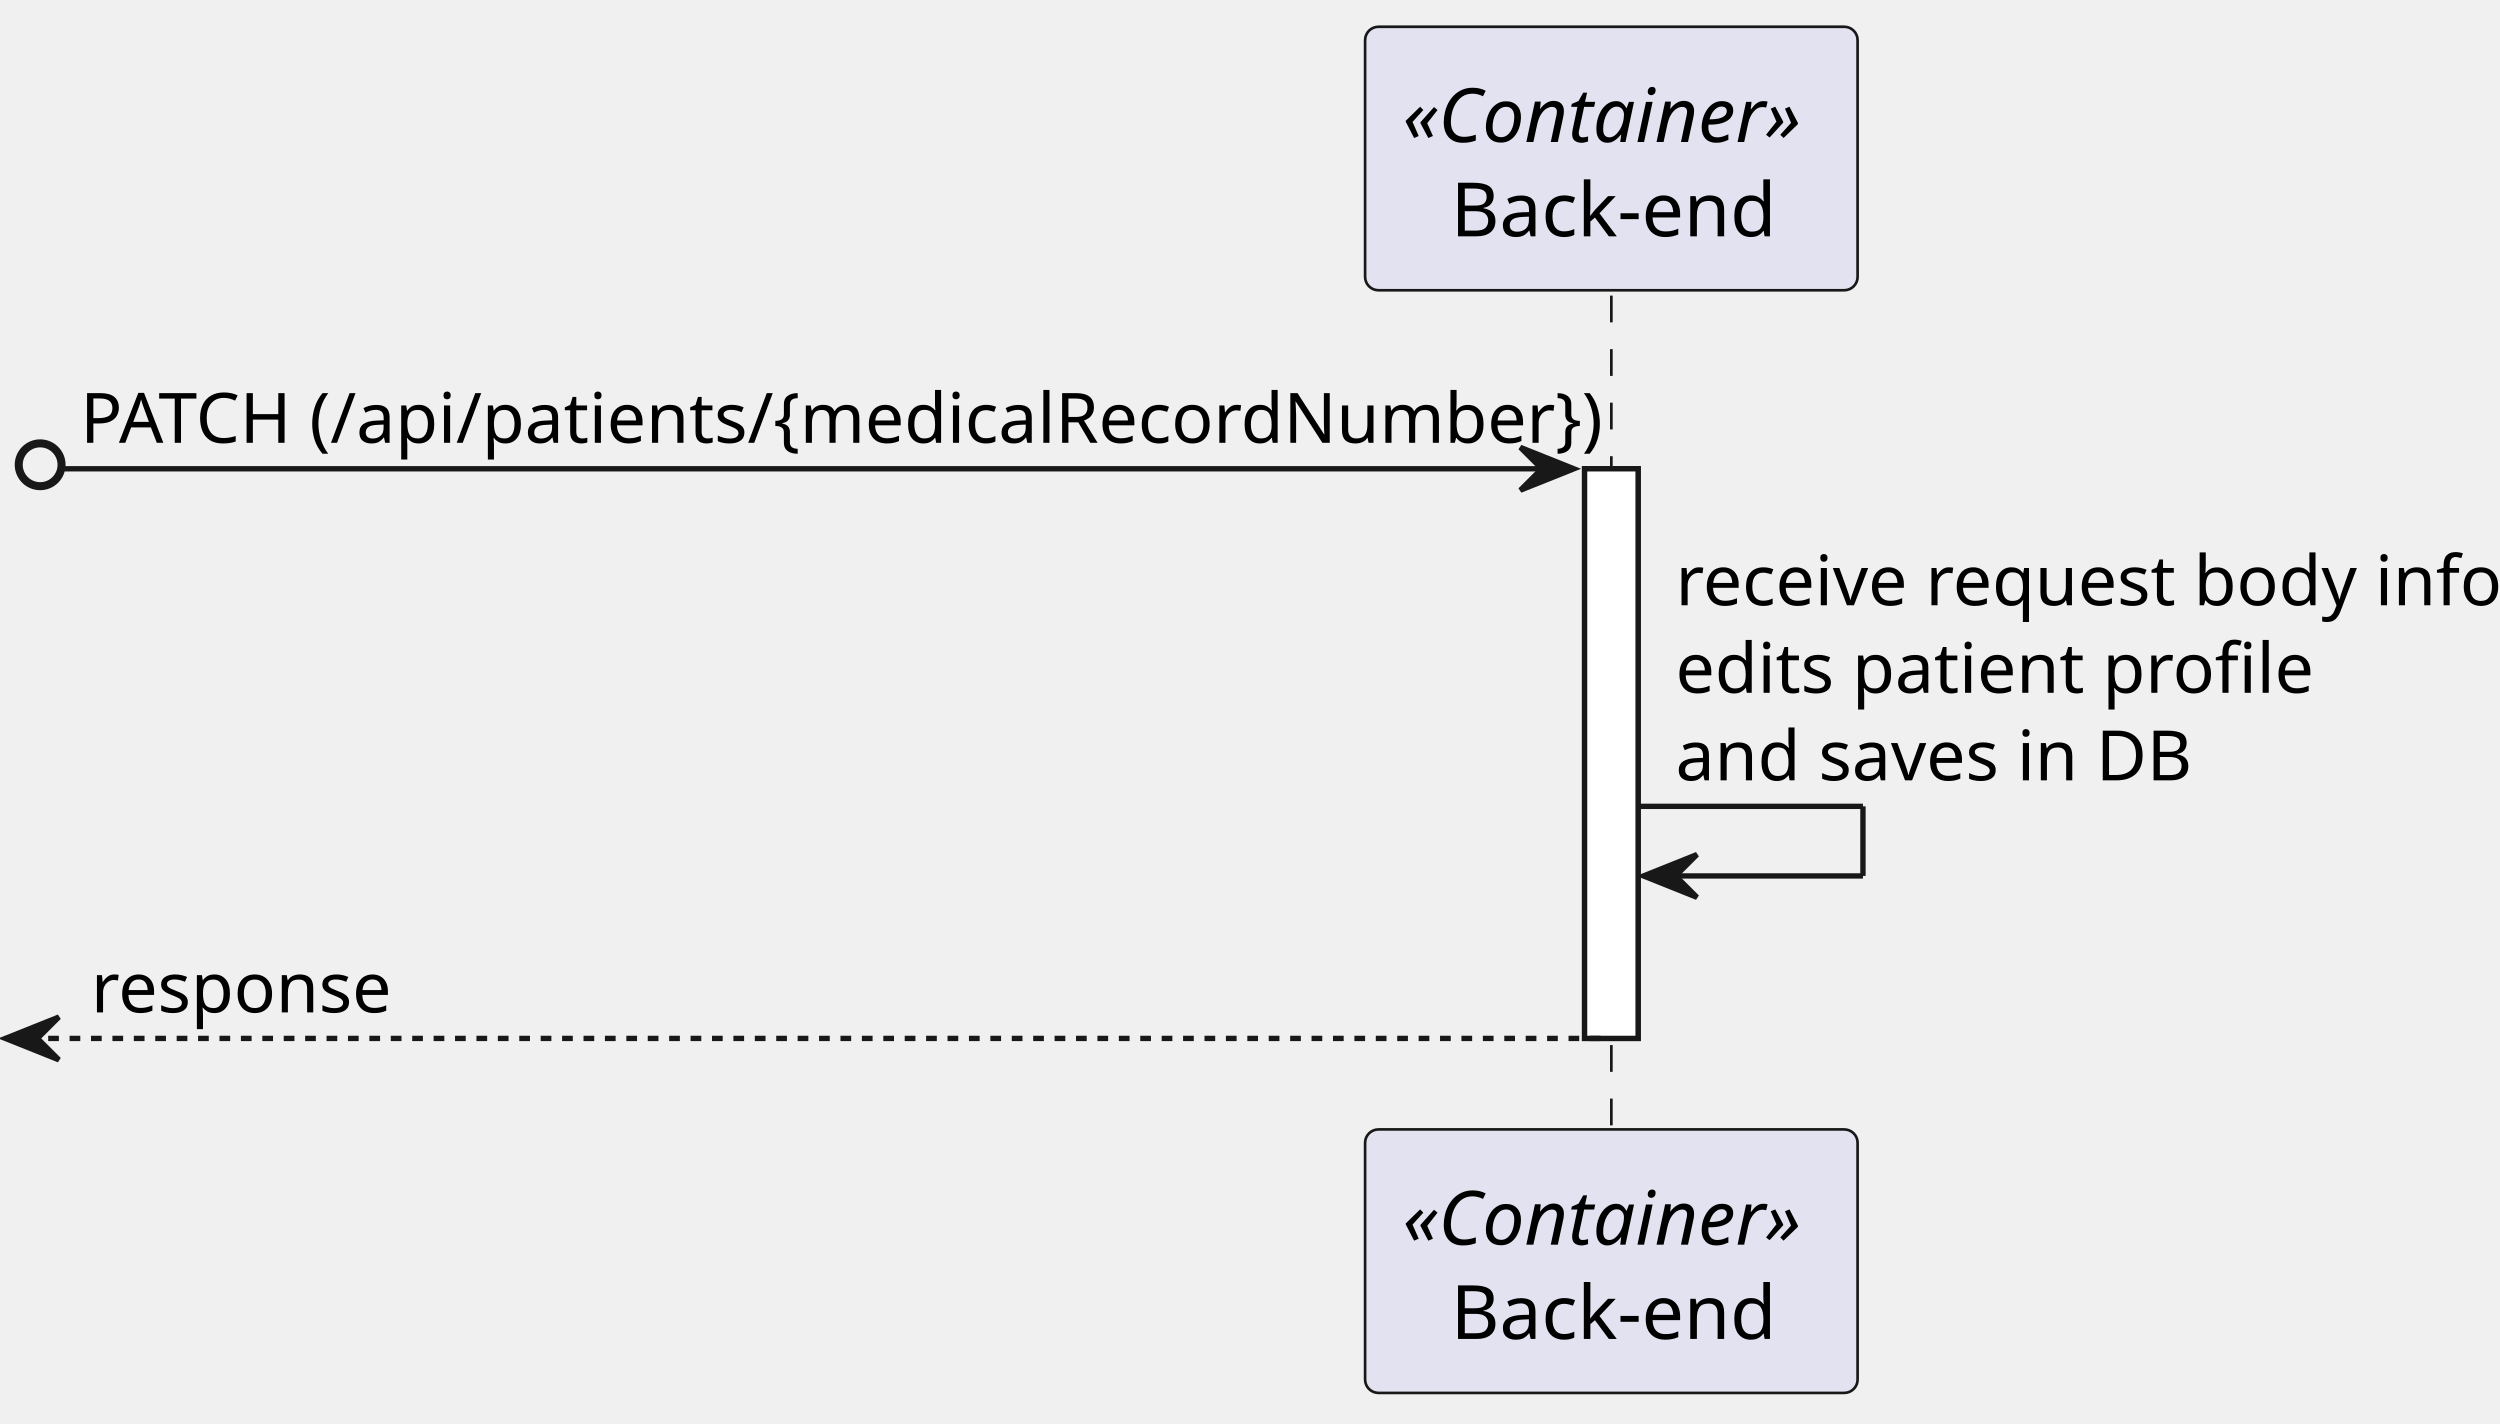
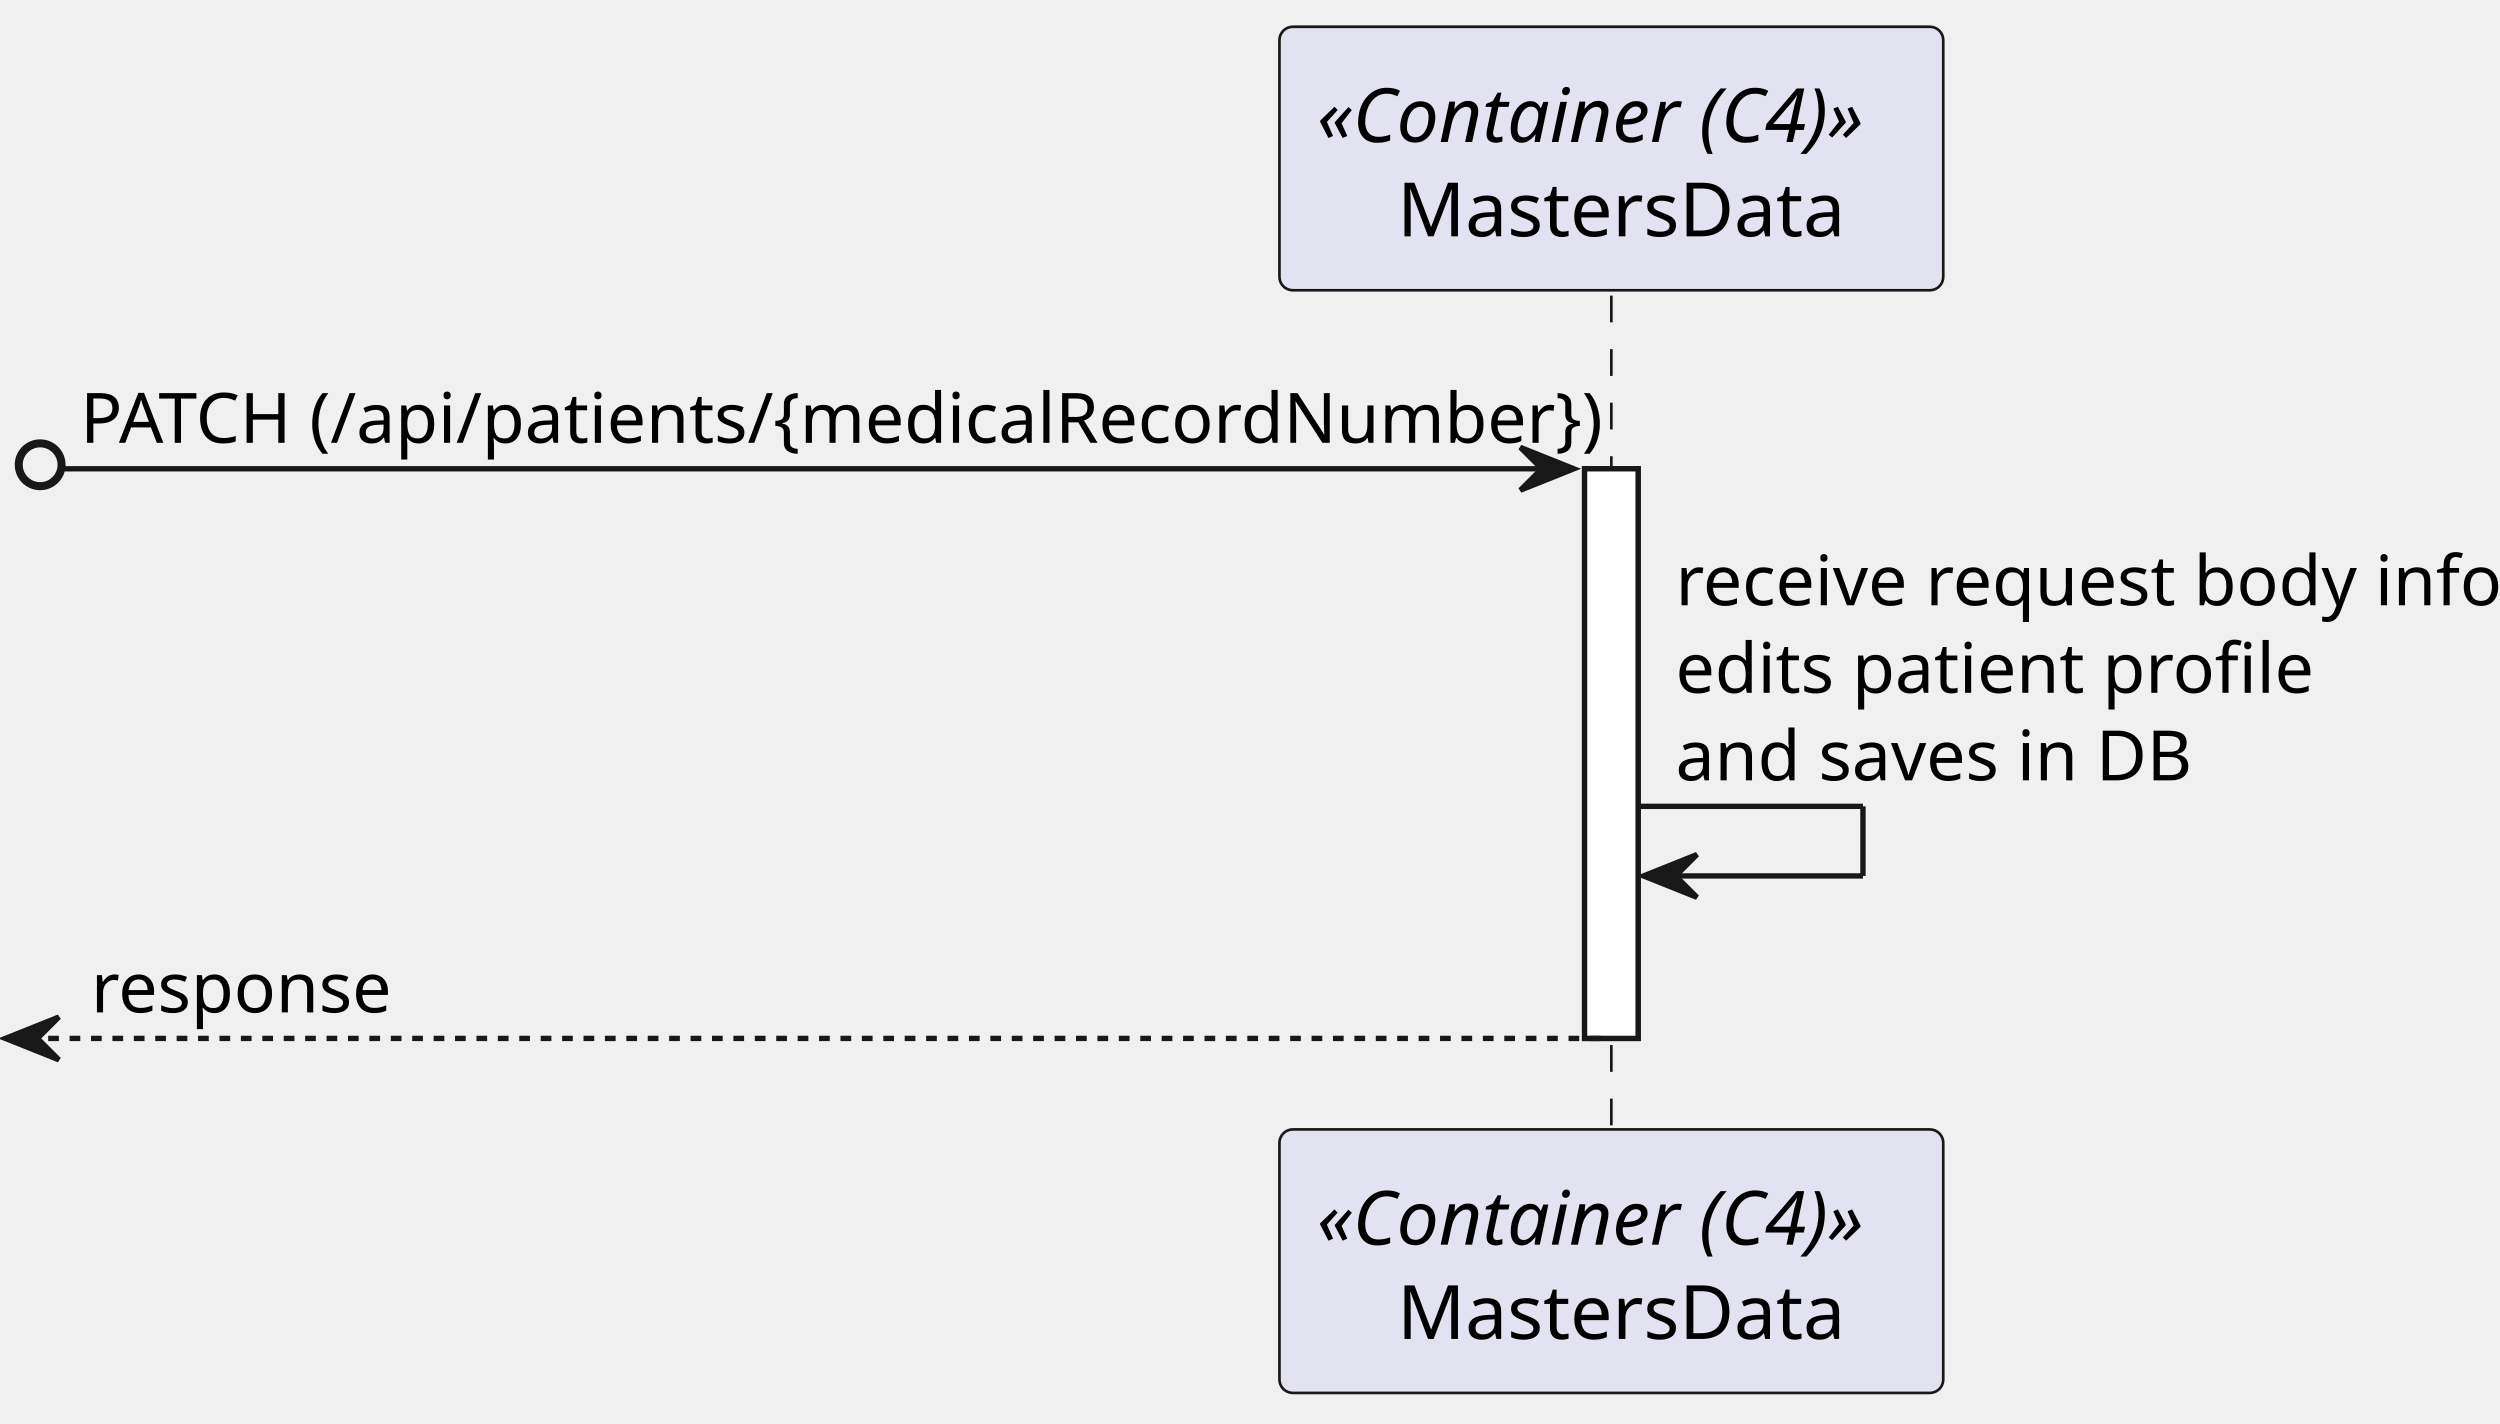
<svg xmlns="http://www.w3.org/2000/svg" contentStyleType="text/css" height="266px" preserveAspectRatio="none" style="width:467px;height:266px;background:#FFFFFF;" version="1.1" viewBox="0 0 467 266" width="467px" zoomAndPan="magnify">
  <defs />
  <g>
    <rect fill="#FFFFFF" height="106.406" style="stroke:#181818;stroke-width:1.0;" width="10" x="296" y="87.57" />
    <line style="stroke:#181818;stroke-width:0.5;stroke-dasharray:5.0,5.0;" x1="301" x2="301" y1="55.219" y2="211.977" />
-     <rect fill="#E2E2F0" height="49.219" rx="2.5" ry="2.5" style="stroke:#181818;stroke-width:0.5;" width="92" x="255" y="5" />
-     <text fill="#000000" font-family="sans-serif" font-size="14" font-style="italic" lengthAdjust="spacing" textLength="78" x="262" y="26.533">«Container»</text>
-     <text fill="#000000" font-family="sans-serif" font-size="14" lengthAdjust="spacing" textLength="60" x="271" y="44.143">Back-end</text>
-     <rect fill="#E2E2F0" height="49.219" rx="2.5" ry="2.5" style="stroke:#181818;stroke-width:0.5;" width="92" x="255" y="210.977" />
-     <text fill="#000000" font-family="sans-serif" font-size="14" font-style="italic" lengthAdjust="spacing" textLength="78" x="262" y="232.51">«Container»</text>
-     <text fill="#000000" font-family="sans-serif" font-size="14" lengthAdjust="spacing" textLength="60" x="271" y="250.119">Back-end</text>
+     <rect fill="#E2E2F0" height="49.219" rx="2.5" ry="2.5" style="stroke:#181818;stroke-width:0.5;" width="124" x="239" y="5" />
+     <text fill="#000000" font-family="sans-serif" font-size="14" font-style="italic" lengthAdjust="spacing" textLength="110" x="246" y="26.533">«Container (C4)»</text>
+     <text fill="#000000" font-family="sans-serif" font-size="14" lengthAdjust="spacing" textLength="80" x="261" y="44.143">MastersData</text>
+     <rect fill="#E2E2F0" height="49.219" rx="2.5" ry="2.5" style="stroke:#181818;stroke-width:0.5;" width="124" x="239" y="210.977" />
+     <text fill="#000000" font-family="sans-serif" font-size="14" font-style="italic" lengthAdjust="spacing" textLength="110" x="246" y="232.51">«Container (C4)»</text>
+     <text fill="#000000" font-family="sans-serif" font-size="14" lengthAdjust="spacing" textLength="80" x="261" y="250.119">MastersData</text>
    <rect fill="#FFFFFF" height="106.406" style="stroke:#181818;stroke-width:1.0;" width="10" x="296" y="87.57" />
    <ellipse cx="7.5" cy="86.82" fill="none" rx="4" ry="4" style="stroke:#181818;stroke-width:1.5;" />
    <polygon fill="#181818" points="284,83.57,294,87.57,284,91.57,288,87.57" style="stroke:#181818;stroke-width:1.0;" />
    <line style="stroke:#181818;stroke-width:1.0;" x1="12" x2="290" y1="87.57" y2="87.57" />
    <text fill="#000000" font-family="sans-serif" font-size="13" lengthAdjust="spacing" textLength="269" x="15" y="82.714">PATCH (/api/patients/{medicalRecordNumber})</text>
    <line style="stroke:#181818;stroke-width:1.0;" x1="306" x2="348" y1="150.625" y2="150.625" />
    <line style="stroke:#181818;stroke-width:1.0;" x1="348" x2="348" y1="150.625" y2="163.625" />
    <line style="stroke:#181818;stroke-width:1.0;" x1="307" x2="348" y1="163.625" y2="163.625" />
    <polygon fill="#181818" points="317,159.625,307,163.625,317,167.625,313,163.625" style="stroke:#181818;stroke-width:1.0;" />
    <text fill="#000000" font-family="sans-serif" font-size="13" lengthAdjust="spacing" textLength="147" x="313" y="113.065">receive request body info,</text>
    <text fill="#000000" font-family="sans-serif" font-size="13" lengthAdjust="spacing" textLength="109" x="313" y="129.417">edits patient profile</text>
    <text fill="#000000" font-family="sans-serif" font-size="13" lengthAdjust="spacing" textLength="94" x="313" y="145.769">and saves in DB</text>
    <polygon fill="#181818" points="11,189.977,1,193.977,11,197.977,7,193.977" style="stroke:#181818;stroke-width:1.0;" />
    <line style="stroke:#181818;stroke-width:1.0;stroke-dasharray:2.0,2.0;" x1="5" x2="300" y1="193.977" y2="193.977" />
    <text fill="#000000" font-family="sans-serif" font-size="13" lengthAdjust="spacing" textLength="53" x="17" y="189.12">response</text>
  </g>
</svg>
